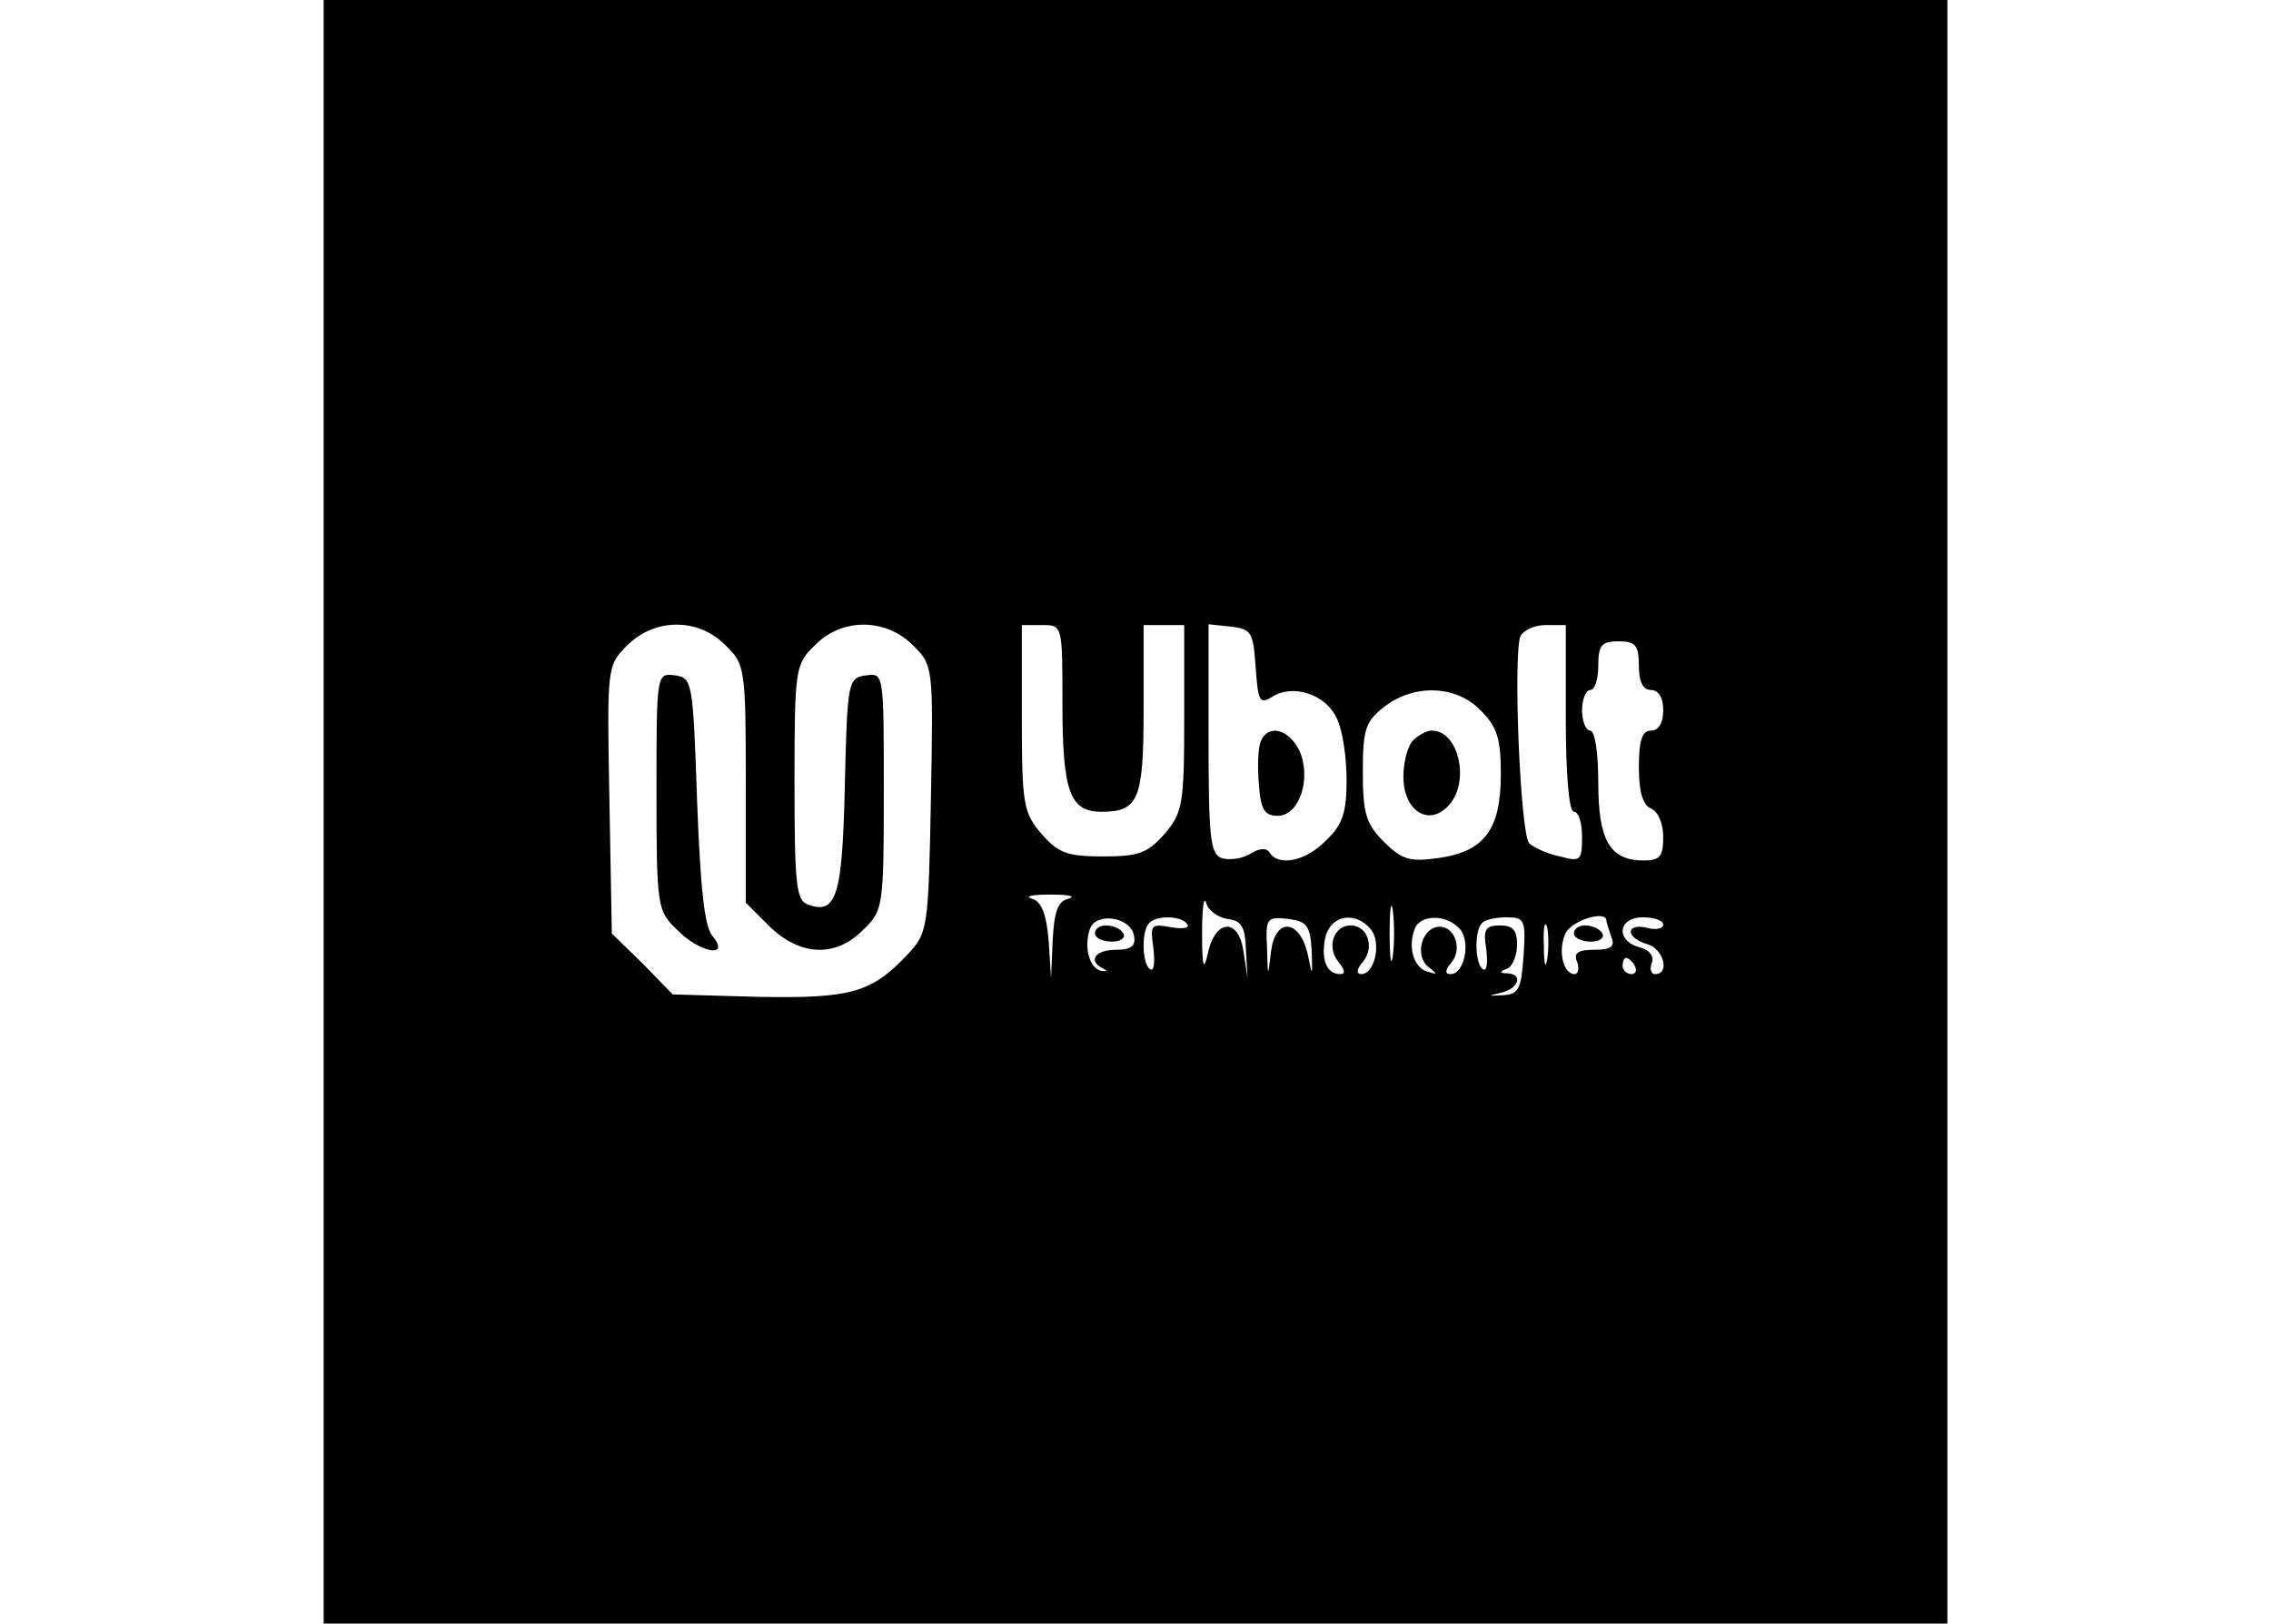
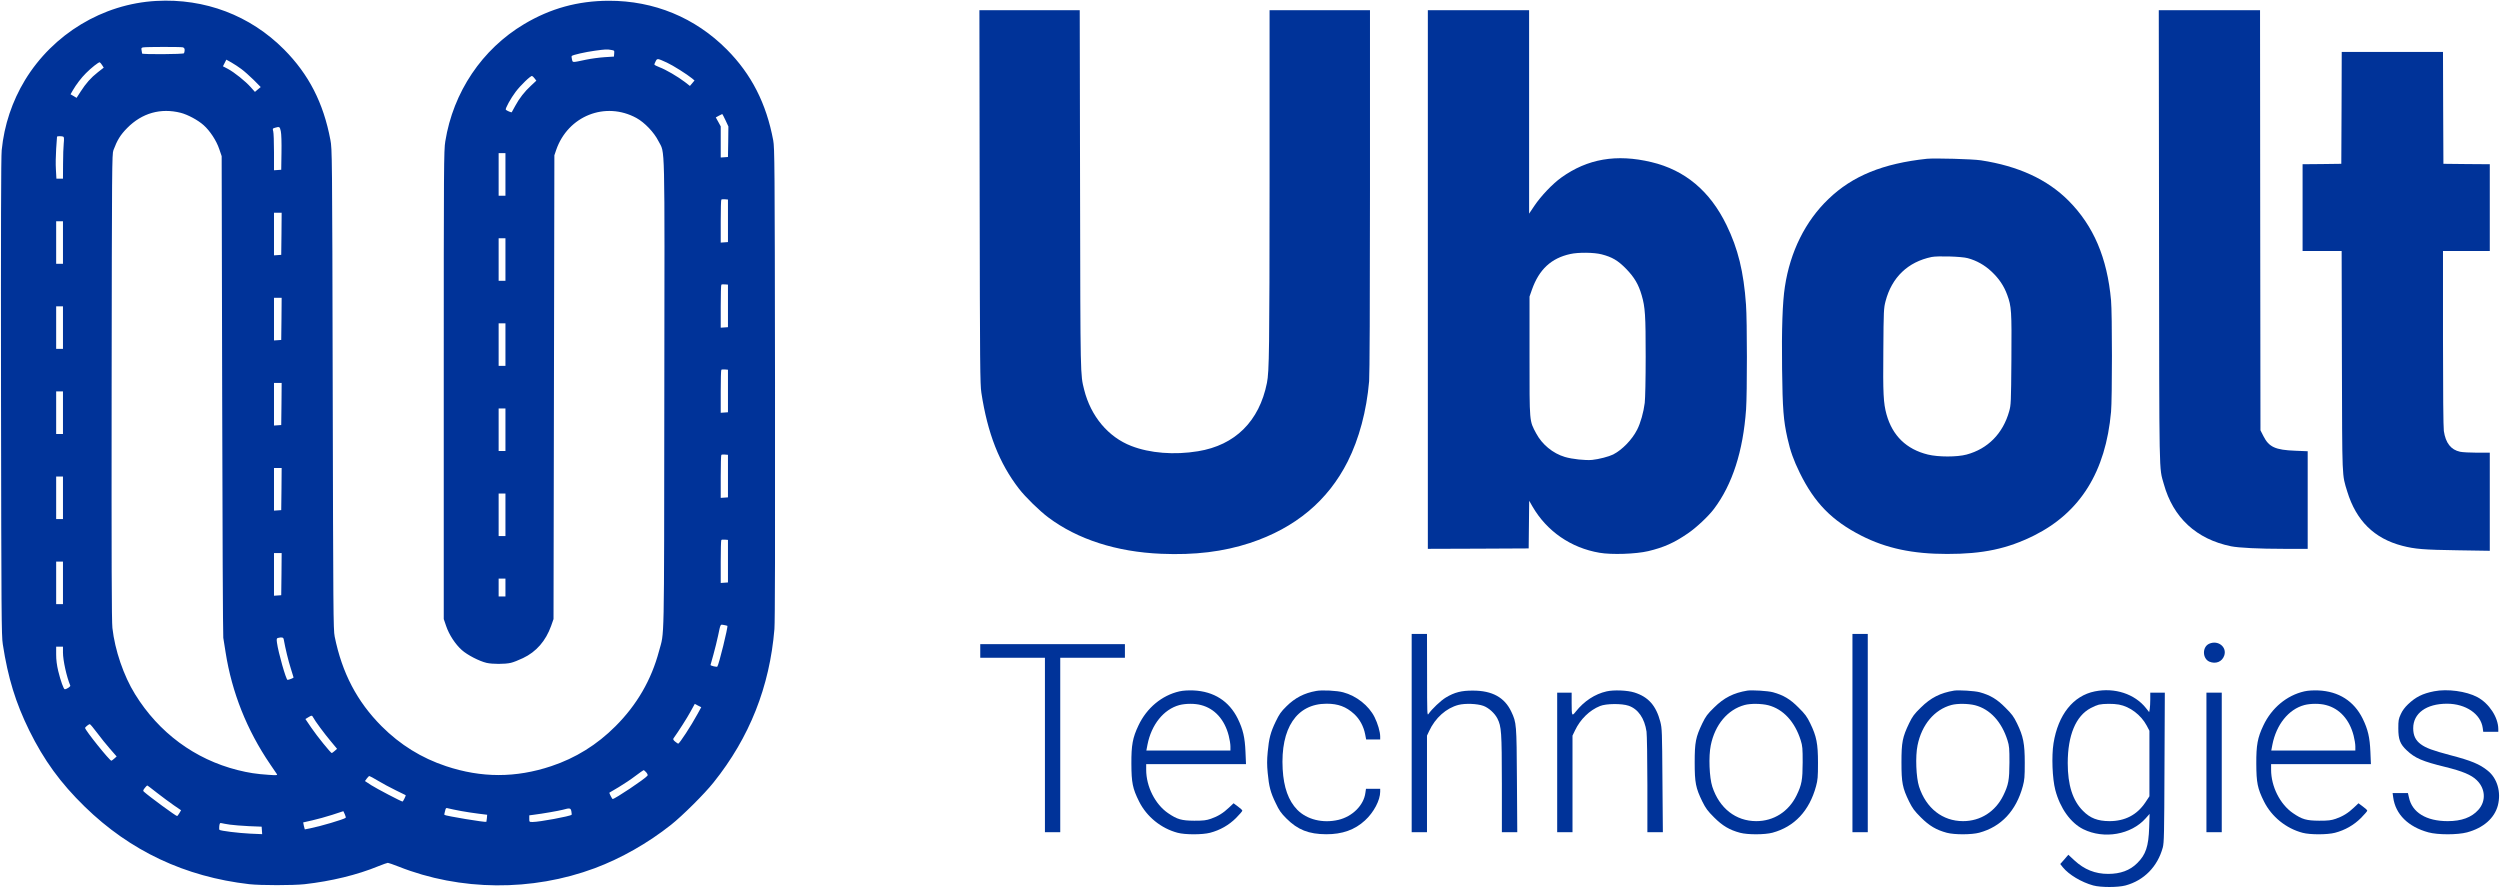
- <svg xmlns="http://www.w3.org/2000/svg" version="1.0" width="200pt" height="143pt" viewBox="0 0 200 200" preserveAspectRatio="xMidYMid meet">
-   <g transform="translate(0,200) scale(0.1,-0.1)" fill="#000000" stroke="none">
-     <path d="M0 1000 l0 -1000 1000 0 1000 0 0 1000 0 1000 -1000 0 -1000 0 0 -1000z m495 205 c24 -23 25 -28 25 -170 l0 -147 29 -29 c38 -37 82 -39 116 -4 24 23 25 28 25 170 0 146 0 146 -22 143 -22 -3 -23 -7 -26 -135 -3 -136 -10 -161 -46 -147 -14 5 -16 26 -16 151 0 139 1 145 25 168 33 34 87 34 121 0 25 -25 25 -26 22 -189 -3 -160 -4 -165 -28 -191 -45 -48 -70 -55 -184 -53 l-106 3 -37 38 -38 37 -3 165 c-3 164 -3 165 22 190 34 34 88 34 121 0z m415 -71 c0 -109 9 -134 48 -134 46 0 52 15 52 127 l0 103 25 0 25 0 0 -114 c0 -107 -2 -117 -24 -143 -21 -24 -32 -28 -76 -28 -44 0 -55 4 -76 28 -22 26 -24 36 -24 143 l0 114 25 0 c25 0 25 0 25 -96z m238 44 c3 -43 5 -46 21 -36 26 16 66 2 79 -27 7 -14 12 -48 12 -76 0 -40 -5 -55 -25 -74 -25 -26 -59 -33 -70 -15 -4 6 -13 5 -24 -2 -10 -6 -26 -8 -35 -5 -14 5 -16 26 -16 147 l0 141 28 -3 c25 -3 27 -7 30 -50z m382 -63 c0 -70 4 -115 10 -115 6 0 10 -14 10 -31 0 -29 -2 -31 -27 -24 -16 3 -32 11 -38 16 -11 11 -20 230 -11 255 3 7 17 14 31 14 l25 0 0 -115z m90 65 c0 -20 5 -30 15 -30 9 0 15 -9 15 -25 0 -16 -6 -25 -15 -25 -11 0 -15 -12 -15 -45 0 -31 5 -47 15 -51 9 -4 15 -19 15 -35 0 -24 -4 -29 -24 -29 -42 0 -56 25 -56 96 0 36 -4 64 -10 64 -5 0 -10 11 -10 25 0 14 5 25 10 25 6 0 10 14 10 30 0 25 4 30 25 30 21 0 25 -5 25 -30z m-195 -55 c20 -20 25 -34 25 -78 0 -69 -20 -96 -77 -104 -35 -5 -45 -2 -67 20 -22 22 -26 35 -26 86 0 52 3 62 26 80 37 29 89 27 119 -4z m-507 -232 c-14 -3 -18 -16 -20 -51 l-2 -47 -3 47 c-3 33 -9 48 -21 51 -9 3 1 5 23 5 22 0 32 -2 23 -5z m195 -25 c18 -2 22 -10 23 -38 l2 -35 -5 33 c-6 42 -35 40 -44 -3 -5 -22 -7 -16 -7 25 0 30 2 47 5 38 2 -9 14 -18 26 -20z m204 -45 c-2 -16 -4 -3 -4 27 0 30 2 43 4 28 2 -16 2 -40 0 -55z m-319 25 c3 -13 -3 -18 -22 -18 -26 0 -35 -14 -16 -23 6 -3 5 -4 -2 -3 -15 3 -22 30 -14 52 8 21 50 14 54 -8z m66 13 c3 -4 -6 -6 -21 -3 -24 4 -25 3 -21 -26 2 -17 1 -29 -4 -26 -10 6 -11 48 -1 57 9 10 41 9 47 -2z m153 -31 c1 -34 1 -34 -5 -5 -10 43 -40 45 -45 3 -4 -33 -4 -33 -5 5 -2 36 0 38 26 35 23 -3 27 -8 29 -38z m73 25 c13 -16 5 -55 -12 -55 -6 0 -6 6 2 15 15 18 6 45 -15 45 -21 0 -30 -27 -15 -45 8 -10 9 -15 2 -15 -17 0 -24 19 -18 46 7 27 37 32 56 9z m110 0 c13 -16 5 -55 -12 -55 -7 0 -7 5 1 14 15 18 3 48 -18 44 -20 -4 -27 -38 -9 -50 10 -8 10 -9 -2 -5 -17 4 -25 30 -16 53 7 18 40 18 56 -1z m78 -32 c-3 -42 -6 -48 -26 -49 -18 -1 -19 -1 -2 3 22 5 28 23 8 24 -10 0 -10 2 0 6 6 2 12 16 12 29 0 18 -5 24 -21 24 -18 0 -21 -5 -17 -29 2 -17 1 -28 -4 -25 -10 6 -11 48 -1 57 3 4 17 7 30 7 22 0 24 -3 21 -47z m29 -5 c-2 -13 -4 -5 -4 17 -1 22 1 32 4 23 2 -10 2 -28 0 -40z m73 48 c0 -2 3 -11 6 -20 5 -12 0 -16 -21 -16 -20 0 -26 -4 -21 -15 3 -8 1 -15 -3 -15 -15 0 -21 31 -11 51 9 16 50 28 50 15z m70 -5 c0 -5 -9 -7 -20 -4 -11 3 -20 1 -20 -5 0 -5 9 -12 20 -15 20 -5 29 -37 10 -37 -5 0 -7 6 -4 14 3 8 -3 16 -15 19 -30 8 -27 37 4 37 14 0 25 -4 25 -9z m-35 -51 c3 -5 1 -10 -4 -10 -6 0 -11 5 -11 10 0 6 2 10 4 10 3 0 8 -4 11 -10z" />
-     <path d="M410 1025 c0 -142 1 -147 25 -170 28 -29 67 -36 44 -8 -10 11 -15 60 -19 167 -5 147 -6 151 -27 154 -23 3 -23 3 -23 -143z" />
-     <path d="M1154 1086 c-3 -8 -4 -31 -2 -52 2 -31 7 -39 23 -39 27 0 42 46 27 80 -13 27 -39 34 -48 11z" />
-     <path d="M1342 1088 c-7 -7 -12 -27 -12 -45 0 -41 30 -61 54 -37 29 28 15 94 -19 94 -6 0 -16 -5 -23 -12z" />
-     <path d="M950 850 c0 -5 9 -10 21 -10 11 0 17 5 14 10 -3 6 -13 10 -21 10 -8 0 -14 -4 -14 -10z" />
-     <path d="M1540 850 c0 -5 9 -10 21 -10 11 0 17 5 14 10 -3 6 -13 10 -21 10 -8 0 -14 -4 -14 -10z" />
+ <svg xmlns="http://www.w3.org/2000/svg" version="1.0" width="2938pt" height="1044pt" viewBox="0 0 2938 1044" preserveAspectRatio="xMidYMid meet">
+   <g transform="translate(0,1044) scale(0.1,-0.1)" fill="#003399" stroke="none">
+     <path d="M1835 10429 c-627 -35 -1210 -387 -1541 -930 -151 -249 -245 -529 -274 -824 -8 -78 -10 -918 -8 -2905 4 -2551 5 -2804 21 -2902 61 -396 151 -687 311 -1013 173 -350 366 -616 652 -895 533 -520 1178 -824 1934 -911 135 -15 514 -15 650 0 312 35 618 109 868 212 53 21 102 39 110 39 8 0 64 -20 126 -44 726 -288 1568 -294 2306 -19 310 116 625 295 895 509 135 107 394 364 501 499 423 528 659 1125 715 1802 7 86 9 1028 7 2888 -3 2591 -5 2766 -21 2855 -81 434 -256 777 -545 1068 -373 375 -855 574 -1387 573 -365 -1 -686 -90 -995 -274 -495 -295 -834 -799 -927 -1379 -17 -107 -18 -251 -18 -2863 l0 -2750 28 -82 c34 -101 108 -215 185 -283 63 -57 207 -131 290 -150 69 -16 215 -16 284 0 29 6 94 32 144 56 157 74 268 203 331 379 l28 80 5 2725 5 2725 21 62 c138 401 578 576 944 376 96 -53 207 -169 258 -271 79 -158 73 102 69 -2982 -3 -3028 2 -2772 -62 -3011 -90 -339 -260 -632 -511 -883 -217 -218 -470 -375 -756 -470 -417 -139 -819 -139 -1236 0 -289 96 -539 251 -757 469 -289 290 -465 626 -552 1055 -16 79 -17 294 -23 2905 -6 2795 -7 2821 -27 2930 -82 436 -254 771 -545 1064 -398 400 -930 602 -1503 570z m313 -545 c16 -5 22 -14 22 -33 0 -14 -4 -31 -8 -37 -8 -12 -492 -15 -492 -3 0 3 -3 20 -6 37 -5 26 -3 31 17 35 37 7 441 7 467 1z m5035 -31 c37 -6 38 -7 35 -42 l-3 -36 -111 -7 c-60 -4 -157 -17 -215 -29 -170 -36 -157 -36 -167 2 -5 19 -6 37 -3 41 11 13 162 47 272 62 125 17 143 18 192 9z m655 -149 c70 -32 236 -137 296 -186 l28 -24 -27 -32 -27 -32 -59 46 c-82 63 -226 147 -299 174 -33 12 -60 27 -60 32 0 5 7 22 16 39 18 35 20 34 132 -17z m-5002 -75 c33 -24 97 -81 144 -127 l84 -85 -34 -28 -34 -29 -49 55 c-62 70 -193 175 -268 215 l-59 31 20 39 20 39 59 -33 c32 -18 85 -53 117 -77z m-1636 46 l19 -30 -69 -54 c-82 -64 -140 -130 -203 -228 l-47 -73 -35 21 -36 21 27 47 c38 66 101 149 154 201 59 60 150 132 162 128 5 -2 18 -17 28 -33z m5083 -157 l20 -26 -62 -58 c-77 -71 -138 -149 -187 -240 -21 -38 -39 -71 -40 -73 -5 -5 -63 20 -70 30 -8 13 59 135 116 210 57 76 177 192 193 186 6 -2 20 -15 30 -29z m-4158 -404 c83 -22 201 -85 268 -145 75 -67 150 -181 184 -282 l28 -82 6 -2810 c3 -1545 9 -2828 13 -2850 4 -22 16 -98 27 -170 74 -472 250 -914 523 -1315 40 -58 76 -111 81 -119 7 -12 -8 -13 -96 -7 -149 10 -238 24 -366 56 -504 127 -927 440 -1206 892 -134 216 -237 518 -266 778 -9 79 -11 780 -9 2835 3 2624 4 2732 21 2780 45 120 82 180 162 261 174 176 394 238 630 178z m6401 -87 l34 -73 -2 -180 -3 -179 -42 -3 -43 -3 0 183 0 183 -29 53 -29 52 36 20 c20 10 38 19 40 20 2 0 19 -33 38 -73z m-5226 -129 c7 -33 10 -129 8 -253 l-3 -200 -42 -3 -43 -3 0 213 c0 117 -4 228 -9 245 -9 31 -8 33 22 42 52 15 55 13 67 -41z m-2554 -66 c7 -5 8 -29 3 -77 -4 -38 -8 -148 -8 -242 l-1 -173 -38 0 -39 0 -6 108 c-4 59 -2 168 3 242 5 74 9 138 10 143 0 9 62 9 76 -1z m5194 -442 l0 -250 -40 0 -40 0 0 250 0 250 40 0 40 0 0 -250z m2615 -545 l0 -250 -42 -3 -43 -3 0 249 c0 137 3 252 7 256 4 4 23 6 43 4 l35 -3 0 -250z m-5247 -152 l-3 -248 -42 -3 -43 -3 0 250 0 251 45 0 45 0 -2 -247z m-2568 -103 l0 -250 -40 0 -40 0 0 250 0 250 40 0 40 0 0 -250z m5200 -200 l0 -250 -40 0 -40 0 0 250 0 250 40 0 40 0 0 -250z m2615 -545 l0 -250 -42 -3 -43 -3 0 249 c0 137 3 252 7 256 4 4 23 6 43 4 l35 -3 0 -250z m-5247 -152 l-3 -248 -42 -3 -43 -3 0 250 0 251 45 0 45 0 -2 -247z m-2568 -103 l0 -250 -40 0 -40 0 0 250 0 250 40 0 40 0 0 -250z m5200 -200 l0 -250 -40 0 -40 0 0 250 0 250 40 0 40 0 0 -250z m2615 -545 l0 -250 -42 -3 -43 -3 0 249 c0 137 3 252 7 256 4 4 23 6 43 4 l35 -3 0 -250z m-5247 -152 l-3 -248 -42 -3 -43 -3 0 250 0 251 45 0 45 0 -2 -247z m-2568 -103 l0 -250 -40 0 -40 0 0 250 0 250 40 0 40 0 0 -250z m5200 -200 l0 -250 -40 0 -40 0 0 250 0 250 40 0 40 0 0 -250z m2615 -545 l0 -250 -42 -3 -43 -3 0 249 c0 137 3 252 7 256 4 4 23 6 43 4 l35 -3 0 -250z m-5247 -152 l-3 -248 -42 -3 -43 -3 0 250 0 251 45 0 45 0 -2 -247z m-2568 -103 l0 -250 -40 0 -40 0 0 250 0 250 40 0 40 0 0 -250z m5200 -200 l0 -250 -40 0 -40 0 0 250 0 250 40 0 40 0 0 -250z m2615 -545 l0 -250 -42 -3 -43 -3 0 249 c0 137 3 252 7 256 4 4 23 6 43 4 l35 -3 0 -250z m-5247 -152 l-3 -248 -42 -3 -43 -3 0 250 0 251 45 0 45 0 -2 -247z m-2568 -103 l0 -250 -40 0 -40 0 0 250 0 250 40 0 40 0 0 -250z m5200 -55 l0 -105 -40 0 -40 0 0 105 0 105 40 0 40 0 0 -105z m2608 -450 c10 -10 -101 -461 -118 -479 -7 -7 -80 10 -80 19 0 2 15 57 34 122 18 65 43 165 55 223 30 143 25 133 69 125 20 -4 38 -8 40 -10z m-5214 -157 c21 -116 54 -251 82 -339 19 -58 34 -108 34 -111 0 -6 -56 -28 -71 -28 -17 0 -109 323 -124 437 -6 44 -4 52 12 56 44 11 63 7 67 -15z m-2594 -157 c0 -92 43 -286 86 -388 5 -11 -43 -43 -65 -43 -13 0 -48 96 -77 215 -16 69 -24 129 -24 193 l0 92 40 0 40 0 0 -69z m7459 -719 c-79 -145 -214 -351 -229 -352 -3 0 -18 11 -35 24 -22 18 -27 28 -20 39 59 82 160 240 200 314 l50 91 38 -20 38 -19 -42 -77z m-4518 -44 c21 -41 132 -191 207 -280 l73 -88 -28 -25 c-15 -13 -31 -25 -34 -25 -12 0 -172 197 -240 297 l-70 103 33 20 c41 25 45 25 59 -2z m-2540 -180 c42 -57 111 -142 153 -190 l77 -88 -28 -25 c-15 -13 -31 -25 -34 -25 -20 -1 -309 359 -309 385 0 10 43 44 55 45 6 0 44 -46 86 -102z m6454 -465 c16 -20 20 -32 13 -40 -33 -40 -382 -273 -408 -273 -7 0 -43 71 -38 75 2 1 51 30 110 65 59 35 147 94 195 131 49 37 92 67 96 68 4 1 19 -11 32 -26z m-3153 -98 c51 -31 144 -81 208 -112 63 -30 116 -57 118 -58 4 -4 -31 -75 -37 -75 -15 0 -305 152 -369 193 l-73 48 21 29 c12 17 26 30 31 30 5 0 51 -25 101 -55z m-2596 -143 c61 -48 150 -113 197 -146 l85 -58 -20 -34 c-11 -19 -23 -34 -27 -34 -15 0 -327 229 -390 286 -12 11 -10 17 10 43 13 16 26 30 29 30 3 1 55 -39 116 -87z m3572 -213 c62 -11 157 -26 210 -32 l97 -12 -3 -40 c-2 -22 -5 -41 -6 -43 -9 -9 -481 69 -494 82 -2 2 2 22 8 44 10 40 11 40 43 31 17 -5 83 -18 145 -30z m1297 -5 c3 -20 5 -37 3 -39 -18 -18 -381 -85 -458 -85 -40 0 -40 0 -40 39 l0 39 53 7 c105 13 293 46 342 59 82 23 92 21 100 -20z m-2653 -75 c-20 -18 -301 -101 -419 -124 l-61 -12 -11 41 c-5 22 -9 41 -8 41 1 1 49 11 106 24 58 13 164 42 235 65 l131 43 17 -36 c9 -20 14 -39 10 -42z m-1361 -80 c41 -6 142 -14 224 -18 l150 -6 3 -44 3 -44 -140 6 c-142 7 -351 33 -362 45 -4 4 -4 24 -2 45 5 34 8 38 28 33 12 -3 55 -11 96 -17z" />
+     <path d="M11513 8128 c3 -1994 5 -2203 20 -2303 73 -479 211 -830 443 -1130 75 -97 242 -260 344 -336 344 -258 802 -405 1325 -427 397 -17 730 24 1045 127 532 176 916 496 1149 959 133 265 221 593 251 942 6 72 10 909 10 2238 l0 2122 -590 0 -590 0 0 -2032 c-1 -1951 -4 -2215 -31 -2348 -90 -451 -374 -732 -810 -803 -278 -46 -566 -23 -784 62 -272 105 -476 350 -554 661 -45 183 -44 118 -48 2338 l-4 2122 -590 0 -589 0 3 -2192z" />
+     <path d="M16780 7155 l0 -3165 593 2 592 3 3 280 3 280 39 -68 c169 -291 452 -486 787 -543 143 -25 429 -15 573 19 183 44 301 96 465 208 99 67 242 201 308 289 216 287 342 677 377 1170 13 188 13 1043 -1 1230 -27 385 -94 659 -229 935 -194 400 -488 646 -883 740 -411 98 -751 39 -1059 -182 -104 -75 -239 -217 -317 -333 l-61 -91 0 1195 0 1196 -595 0 -595 0 0 -3165z m2042 296 c124 -32 192 -72 288 -170 97 -100 146 -183 183 -311 41 -140 47 -235 47 -720 0 -271 -5 -491 -11 -545 -14 -110 -49 -236 -89 -314 -59 -117 -175 -237 -282 -292 -50 -25 -169 -56 -248 -64 -80 -7 -233 9 -320 35 -141 42 -267 146 -337 277 -81 152 -78 119 -78 908 l0 700 28 80 c84 239 227 371 452 420 94 21 278 19 367 -4z" />
+     <path d="M25373 7663 c3 -2898 -1 -2706 56 -2911 110 -396 382 -648 791 -732 90 -18 328 -30 623 -30 l277 0 0 574 0 573 -147 6 c-233 9 -308 43 -373 171 l-35 69 -3 2468 -2 2469 -595 0 -595 0 3 -2657z" />
+     <path d="M27518 9173 l-3 -658 -227 -3 -228 -2 0 -510 0 -510 230 0 229 0 3 -1292 c4 -1417 0 -1327 63 -1535 105 -342 316 -551 646 -637 151 -39 252 -47 652 -53 l377 -6 0 577 0 576 -150 0 c-82 0 -172 5 -199 11 -108 23 -170 103 -191 244 -6 43 -10 460 -10 1093 l0 1022 275 0 275 0 0 510 0 510 -272 2 -273 3 -3 658 -2 657 -595 0 -595 0 -2 -657z" />
+     <path d="M22645 8574 c-515 -55 -875 -201 -1157 -473 -271 -259 -450 -619 -512 -1031 -28 -180 -39 -498 -33 -965 6 -474 16 -604 63 -814 34 -153 73 -261 145 -408 174 -354 377 -561 723 -738 293 -149 603 -215 1007 -215 421 -1 711 61 1024 217 543 272 841 750 904 1453 14 149 14 1161 0 1310 -45 500 -205 875 -499 1171 -250 251 -591 408 -1031 475 -100 15 -542 27 -634 18z m480 -1168 c104 -28 198 -81 278 -156 89 -83 147 -169 186 -276 50 -137 53 -183 49 -759 -4 -509 -5 -533 -26 -608 -73 -262 -251 -442 -501 -509 -111 -30 -332 -30 -454 0 -253 62 -417 221 -487 473 -36 132 -42 241 -37 754 3 466 5 494 26 575 73 280 262 462 542 520 71 14 354 6 424 -14z" />
+     <path d="M16590 1825 l0 -1165 90 0 90 0 0 568 0 567 25 53 c72 156 202 271 345 308 78 20 220 15 292 -11 62 -22 133 -86 165 -148 48 -96 52 -155 53 -769 l0 -568 91 0 90 0 -4 608 c-4 666 -5 678 -66 808 -79 168 -224 248 -451 248 -134 1 -216 -20 -318 -81 -59 -35 -166 -137 -204 -193 -16 -24 -17 3 -17 458 l-1 482 -90 0 -90 0 0 -1165z" />
+     <path d="M21770 1825 l0 -1165 90 0 90 0 0 1165 0 1165 -90 0 -90 0 0 -1165z" />
+     <path d="M25963 2875 c-84 -36 -82 -175 2 -211 75 -31 149 -1 174 71 35 101 -72 186 -176 140z" />
+     <path d="M11520 2790 l0 -80 380 0 380 0 0 -1025 0 -1025 90 0 90 0 0 1025 0 1025 380 0 380 0 0 80 0 80 -850 0 -850 0 0 -80z" />
+     <path d="M13860 2315 c-206 -47 -384 -195 -481 -401 -68 -143 -84 -230 -83 -449 1 -224 14 -291 91 -445 89 -178 259 -316 453 -367 89 -24 291 -23 380 0 119 31 223 91 306 174 41 41 74 80 74 86 0 7 -24 29 -52 49 l-51 38 -53 -50 c-68 -65 -132 -104 -213 -132 -56 -19 -86 -23 -196 -23 -149 1 -200 15 -308 89 -152 104 -257 313 -257 510 l0 66 586 0 587 0 -6 143 c-7 171 -29 265 -91 392 -102 206 -281 320 -520 331 -67 2 -122 -1 -166 -11z m255 -161 c160 -41 277 -171 325 -360 11 -42 20 -99 20 -126 l0 -48 -494 0 -494 0 13 68 c46 236 190 416 375 466 73 19 182 20 255 0z" />
+     <path d="M15468 2320 c-141 -25 -249 -81 -349 -180 -65 -64 -84 -91 -127 -180 -61 -127 -79 -197 -94 -358 -9 -93 -9 -154 0 -245 15 -162 34 -232 94 -355 41 -87 62 -117 126 -181 133 -133 262 -184 467 -185 189 -1 337 52 456 162 104 95 179 238 179 338 l0 34 -84 0 -83 0 -7 -48 c-19 -145 -152 -278 -317 -317 -184 -43 -370 3 -484 119 -103 106 -159 262 -171 476 -27 483 165 770 516 770 136 0 230 -35 323 -120 66 -60 112 -146 130 -238 l12 -62 82 0 83 0 0 33 c0 57 -29 155 -66 229 -68 136 -214 251 -369 292 -71 20 -251 29 -317 16z" />
+     <path d="M18881 2315 c-138 -31 -265 -115 -362 -237 -46 -59 -49 -54 -49 103 l0 119 -85 0 -85 0 0 -820 0 -820 90 0 90 0 0 568 0 567 29 60 c63 133 172 239 295 288 71 29 256 31 336 3 112 -39 187 -148 210 -304 5 -37 10 -318 10 -624 l0 -558 91 0 91 0 -5 608 c-4 581 -5 611 -25 690 -50 190 -140 292 -305 344 -83 26 -242 32 -326 13z" />
+     <path d="M20535 2324 c-162 -27 -274 -83 -391 -199 -79 -77 -98 -103 -138 -185 -78 -163 -90 -222 -90 -460 0 -239 12 -300 90 -460 40 -80 61 -109 138 -186 99 -99 182 -148 306 -181 90 -24 291 -23 380 1 258 70 433 256 512 546 20 75 23 107 23 275 0 225 -17 312 -91 464 -39 80 -60 109 -138 186 -98 99 -177 146 -301 180 -61 16 -245 27 -300 19z m246 -172 c176 -46 312 -193 381 -412 21 -67 23 -94 23 -260 -1 -208 -11 -262 -72 -388 -93 -190 -268 -302 -473 -302 -241 0 -434 151 -517 405 -35 108 -45 357 -18 486 49 242 198 420 398 474 71 19 198 17 278 -3z" />
+     <path d="M22965 2324 c-162 -27 -274 -83 -391 -199 -79 -77 -98 -103 -138 -185 -78 -163 -90 -222 -90 -460 0 -239 12 -300 90 -460 40 -80 61 -109 138 -186 99 -99 182 -148 306 -181 90 -24 291 -23 380 1 258 70 433 256 512 546 20 75 23 107 23 275 0 225 -17 312 -91 464 -39 80 -60 109 -138 186 -98 99 -177 146 -301 180 -61 16 -245 27 -300 19z m246 -172 c176 -46 312 -193 381 -412 21 -67 23 -94 23 -260 -1 -208 -11 -262 -72 -388 -93 -190 -268 -302 -473 -302 -241 0 -434 151 -517 405 -35 108 -45 357 -18 486 49 242 198 420 398 474 71 19 198 17 278 -3z" />
+     <path d="M24619 2315 c-255 -51 -432 -274 -486 -610 -24 -151 -14 -416 21 -549 56 -214 180 -387 329 -461 244 -120 562 -64 733 128 l46 52 -5 -160 c-7 -222 -40 -320 -141 -419 -85 -85 -197 -126 -341 -126 -153 0 -280 51 -397 159 l-71 66 -47 -55 -48 -54 31 -39 c70 -86 218 -175 357 -213 88 -24 289 -24 379 0 218 59 377 222 438 446 15 59 17 146 20 943 l4 877 -86 0 -85 0 0 -77 c0 -43 -3 -95 -6 -115 l-7 -37 -38 48 c-132 166 -366 243 -600 196z m282 -155 c131 -24 260 -122 327 -247 l32 -61 0 -385 0 -385 -49 -74 c-98 -145 -238 -218 -421 -218 -138 1 -225 34 -310 120 -122 121 -180 304 -180 562 0 327 95 554 269 646 32 18 76 36 97 41 54 12 171 13 235 1z" />
+     <path d="M27080 2315 c-206 -47 -384 -195 -481 -401 -68 -143 -84 -230 -83 -449 1 -224 14 -291 91 -445 89 -178 259 -316 453 -367 89 -24 291 -23 380 0 119 31 223 91 306 174 41 41 74 80 74 86 0 7 -24 29 -52 49 l-51 38 -53 -50 c-68 -65 -132 -104 -213 -132 -56 -19 -86 -23 -196 -23 -149 1 -200 15 -308 89 -152 104 -257 313 -257 510 l0 66 586 0 587 0 -6 143 c-7 171 -29 265 -91 392 -102 206 -281 320 -520 331 -67 2 -122 -1 -166 -11z m255 -161 c160 -41 277 -171 325 -360 11 -42 20 -99 20 -126 l0 -48 -494 0 -494 0 13 68 c46 236 190 416 375 466 73 19 182 20 255 0z" />
+     <path d="M28605 2316 c-136 -27 -216 -67 -306 -153 -37 -35 -67 -75 -85 -116 -26 -56 -29 -72 -29 -167 0 -130 21 -185 99 -258 97 -92 185 -130 456 -196 199 -49 304 -93 366 -154 104 -100 112 -247 19 -350 -80 -89 -197 -132 -360 -132 -252 0 -418 102 -455 278 l-12 52 -90 0 -90 0 7 -52 c27 -198 176 -345 414 -410 109 -30 342 -30 454 0 192 52 322 166 362 317 40 155 -7 318 -118 407 -96 78 -195 119 -440 183 -207 55 -287 84 -348 129 -62 46 -89 103 -89 188 0 176 155 288 397 288 220 0 397 -120 420 -285 l6 -45 88 0 89 0 0 33 c-1 137 -108 301 -247 375 -130 69 -352 99 -508 68z" />
+     <path d="M25930 1480 l0 -820 90 0 90 0 0 820 0 820 -90 0 -90 0 0 -820z" />
  </g>
</svg>
